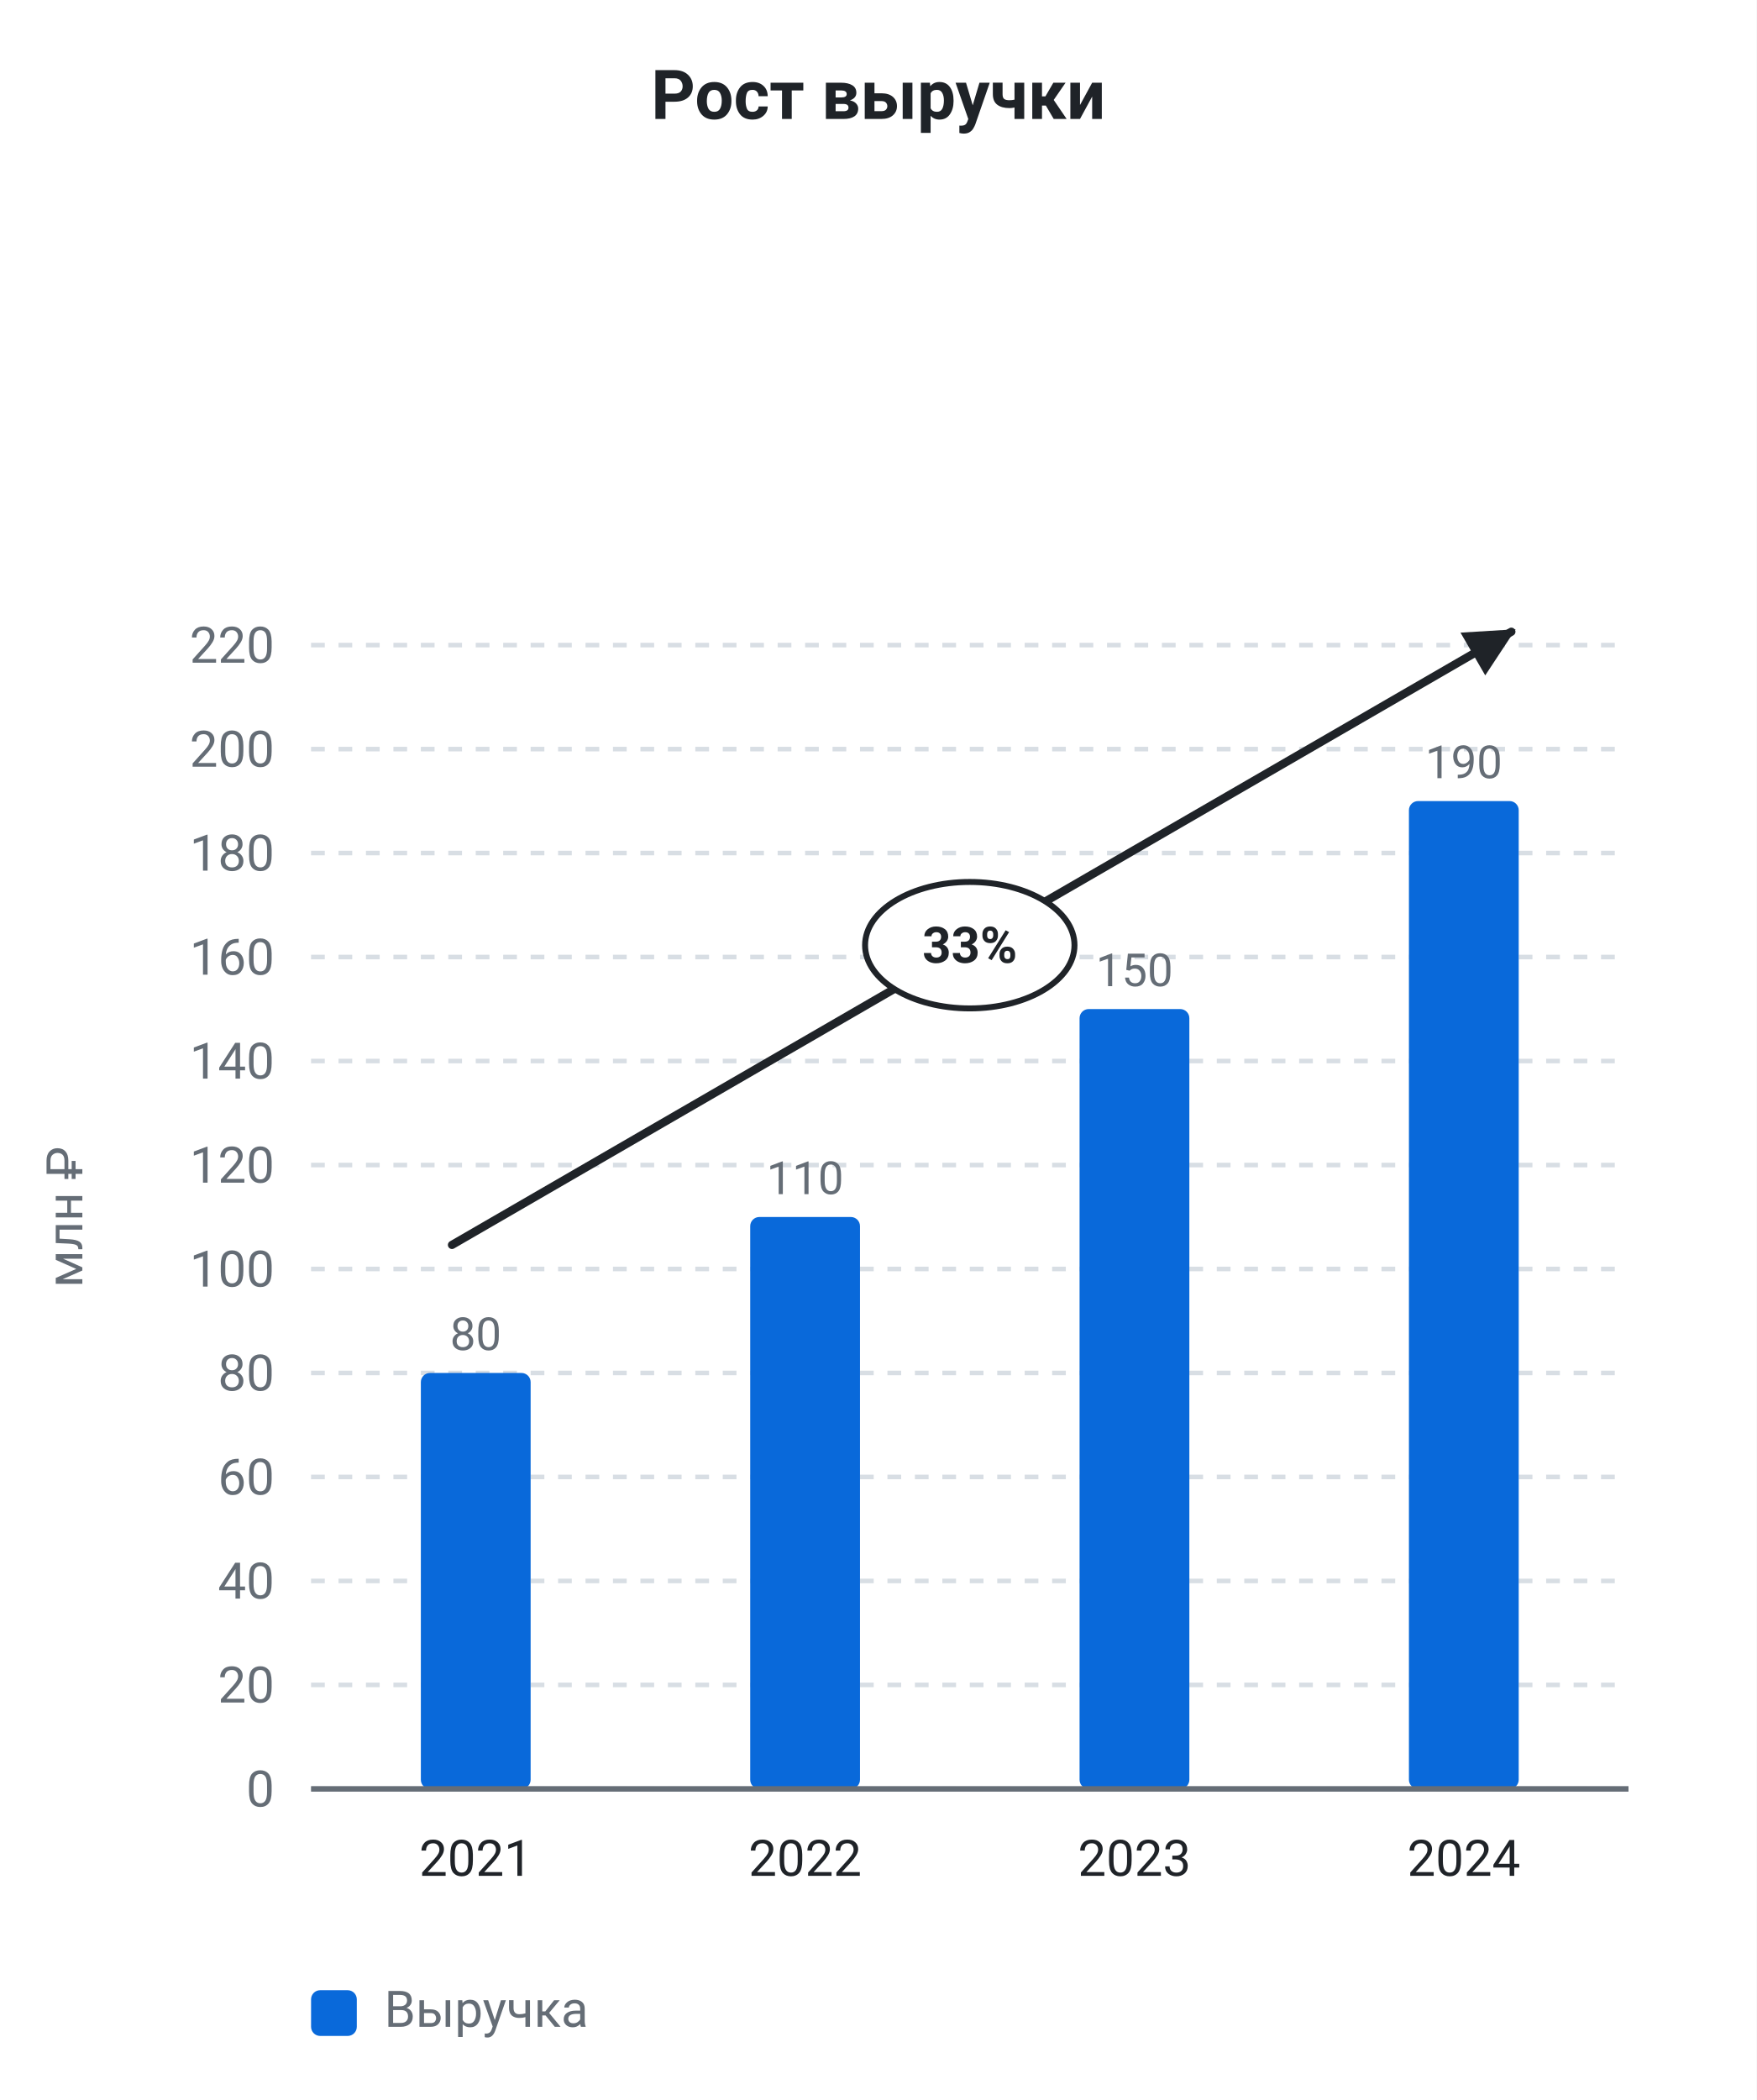
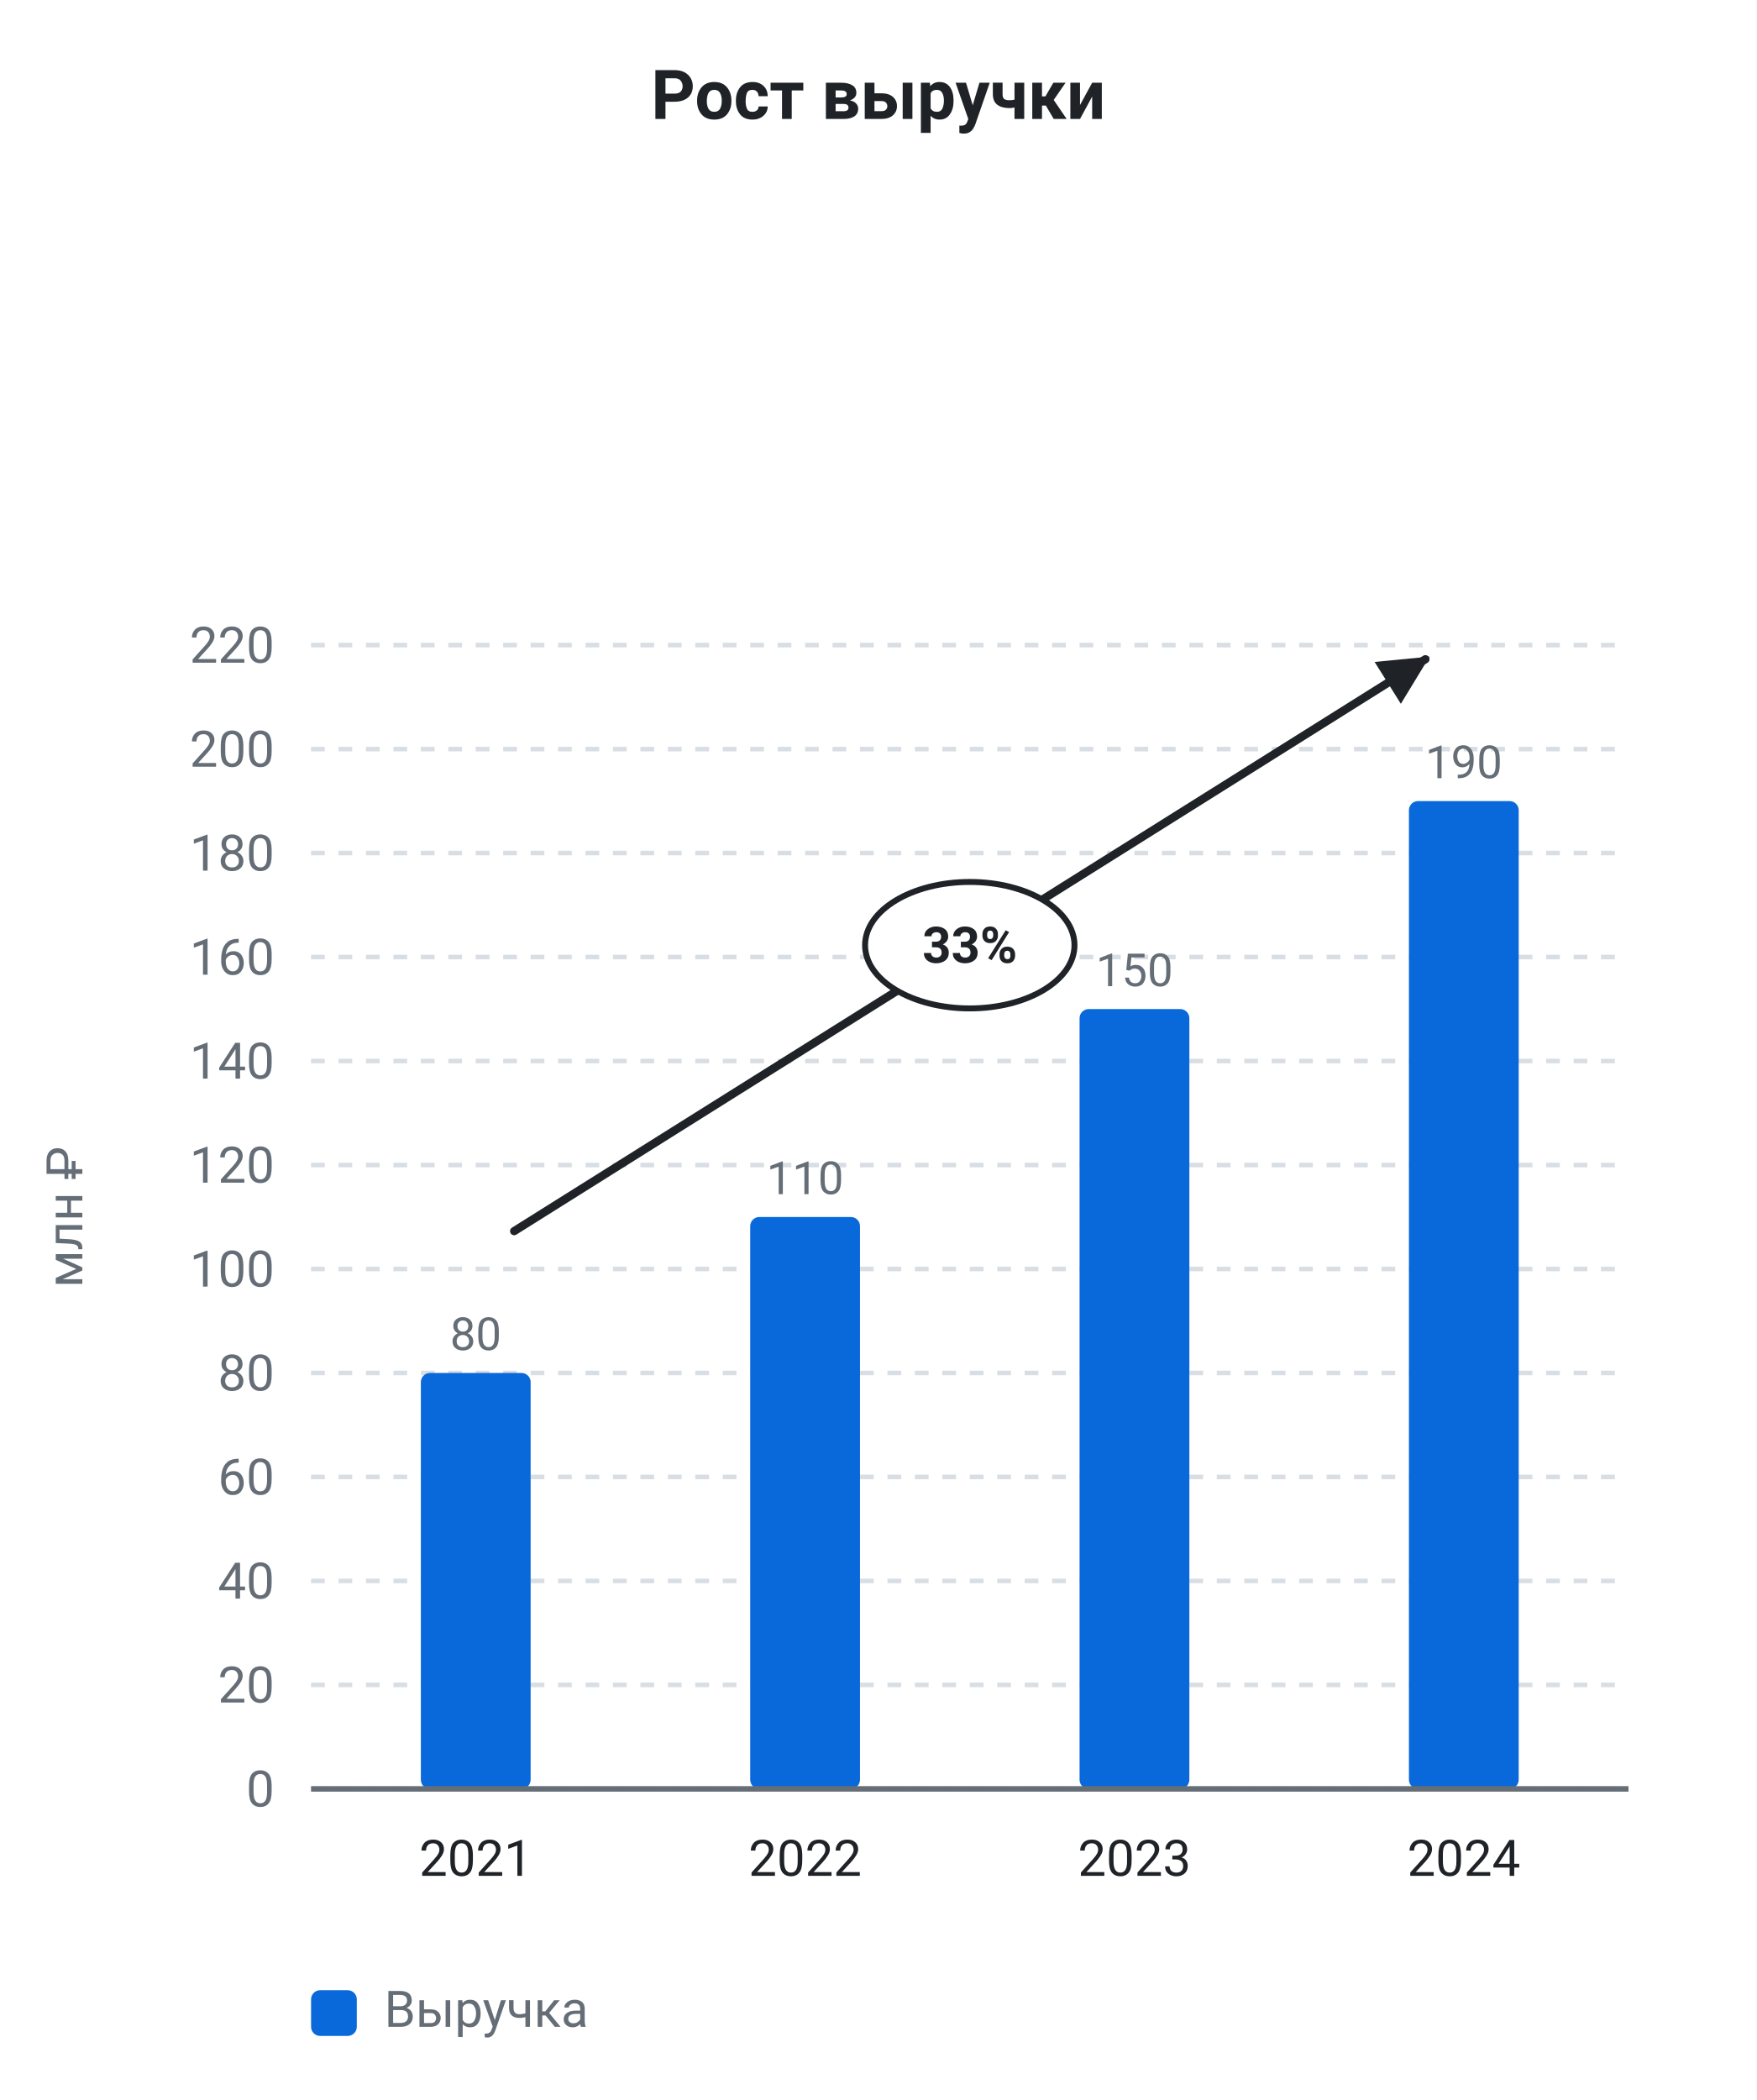
<svg xmlns="http://www.w3.org/2000/svg" viewBox="0 0 384 459" width="384" height="459" role="img" font-family="system-ui, -apple-system, &quot;Segoe UI&quot;, Roboto, sans-serif">
  <rect data-bg="canvas" x="0" y="0" width="384" height="459" fill="#ffffff" />
  <text x="192" y="26" fill="#1f2328" font-size="15" text-anchor="middle" font-weight="600">Рост выручки</text>
  <line x1="68" y1="391" x2="356" y2="391" stroke="#d8dee4" stroke-width="1" stroke-dasharray="3 3" />
  <text x="60" y="394.85" fill="#656d76" font-size="11" text-anchor="end">0</text>
  <line x1="68" y1="368.27" x2="356" y2="368.27" stroke="#d8dee4" stroke-width="1" stroke-dasharray="3 3" />
  <text x="60" y="372.12" fill="#656d76" font-size="11" text-anchor="end">20</text>
  <line x1="68" y1="345.55" x2="356" y2="345.55" stroke="#d8dee4" stroke-width="1" stroke-dasharray="3 3" />
  <text x="60" y="349.4" fill="#656d76" font-size="11" text-anchor="end">40</text>
  <line x1="68" y1="322.82" x2="356" y2="322.82" stroke="#d8dee4" stroke-width="1" stroke-dasharray="3 3" />
  <text x="60" y="326.67" fill="#656d76" font-size="11" text-anchor="end">60</text>
  <line x1="68" y1="300.09" x2="356" y2="300.09" stroke="#d8dee4" stroke-width="1" stroke-dasharray="3 3" />
  <text x="60" y="303.94" fill="#656d76" font-size="11" text-anchor="end">80</text>
  <line x1="68" y1="277.36" x2="356" y2="277.36" stroke="#d8dee4" stroke-width="1" stroke-dasharray="3 3" />
  <text x="60" y="281.21" fill="#656d76" font-size="11" text-anchor="end">100</text>
  <line x1="68" y1="254.64" x2="356" y2="254.64" stroke="#d8dee4" stroke-width="1" stroke-dasharray="3 3" />
  <text x="60" y="258.49" fill="#656d76" font-size="11" text-anchor="end">120</text>
  <line x1="68" y1="231.91" x2="356" y2="231.91" stroke="#d8dee4" stroke-width="1" stroke-dasharray="3 3" />
  <text x="60" y="235.76" fill="#656d76" font-size="11" text-anchor="end">140</text>
  <line x1="68" y1="209.18" x2="356" y2="209.18" stroke="#d8dee4" stroke-width="1" stroke-dasharray="3 3" />
  <text x="60" y="213.03" fill="#656d76" font-size="11" text-anchor="end">160</text>
  <line x1="68" y1="186.45" x2="356" y2="186.45" stroke="#d8dee4" stroke-width="1" stroke-dasharray="3 3" />
  <text x="60" y="190.3" fill="#656d76" font-size="11" text-anchor="end">180</text>
  <line x1="68" y1="163.73" x2="356" y2="163.73" stroke="#d8dee4" stroke-width="1" stroke-dasharray="3 3" />
  <text x="60" y="167.58" fill="#656d76" font-size="11" text-anchor="end">200</text>
  <line x1="68" y1="141" x2="356" y2="141" stroke="#d8dee4" stroke-width="1" stroke-dasharray="3 3" />
  <text x="60" y="144.85" fill="#656d76" font-size="11" text-anchor="end">220</text>
  <text x="18" y="266" fill="#656d76" font-size="11" text-anchor="middle" transform="rotate(-90 18 266)">млн ₽</text>
  <rect x="92" y="300.09" width="24" height="90.91" fill="#0969da" rx="2" data-bar="0-0" />
  <text x="104" y="295.09" fill="#656d76" font-size="10" text-anchor="middle">80</text>
  <text x="104" y="410" fill="#1f2328" font-size="11" text-anchor="middle">2021</text>
  <rect x="164" y="266" width="24" height="125" fill="#0969da" rx="2" data-bar="1-0" />
  <text x="176" y="261" fill="#656d76" font-size="10" text-anchor="middle">110</text>
  <text x="176" y="410" fill="#1f2328" font-size="11" text-anchor="middle">2022</text>
  <rect x="236" y="220.55" width="24" height="170.45" fill="#0969da" rx="2" data-bar="2-0" />
  <text x="248" y="215.55" fill="#656d76" font-size="10" text-anchor="middle">150</text>
  <text x="248" y="410" fill="#1f2328" font-size="11" text-anchor="middle">2023</text>
  <rect x="308" y="175.09" width="24" height="215.91" fill="#0969da" rx="2" data-bar="3-0" />
  <text x="320" y="170.09" fill="#656d76" font-size="10" text-anchor="middle">190</text>
  <text x="320" y="410" fill="#1f2328" font-size="11" text-anchor="middle">2024</text>
  <line x1="68" y1="391" x2="356" y2="391" stroke="#656d76" stroke-width="1.2" />
  <defs>
    <marker id="ext-series-cagr-arrow" viewBox="0 0 10 10" refX="9" refY="5" markerWidth="6" markerHeight="6" orient="auto-start-reverse">
      <path d="M 0 0 L 10 5 L 0 10 z" fill="#1f2328" />
    </marker>
  </defs>
-   <line x1="98.81" y1="272.1" x2="330.39" y2="138.08" stroke="#1f2328" stroke-width="1.8" stroke-linecap="round" marker-end="url(#ext-series-cagr-arrow)" data-cagr="0:1-4" />
+   <line x1="112.4" y1="269.09" x2="311.6" y2="144.09" stroke="#1f2328" stroke-width="1.8" stroke-linecap="round" marker-end="url(#ext-series-cagr-arrow)" data-cagr="0:1-4" />
  <ellipse data-cagr-oval="0" cx="212" cy="206.59" rx="22.89" ry="13.82" fill="#ffffff" stroke="#1f2328" stroke-width="1.3" />
  <text x="212" y="210.44" fill="#1f2328" font-size="11" text-anchor="middle" font-weight="600" data-cagr-label="33%">33%</text>
  <rect x="68" y="435" width="10" height="10" fill="#0969da" rx="2" />
  <text x="84" y="443" fill="#656d76" font-size="11" text-anchor="start">Выручка</text>
</svg>
